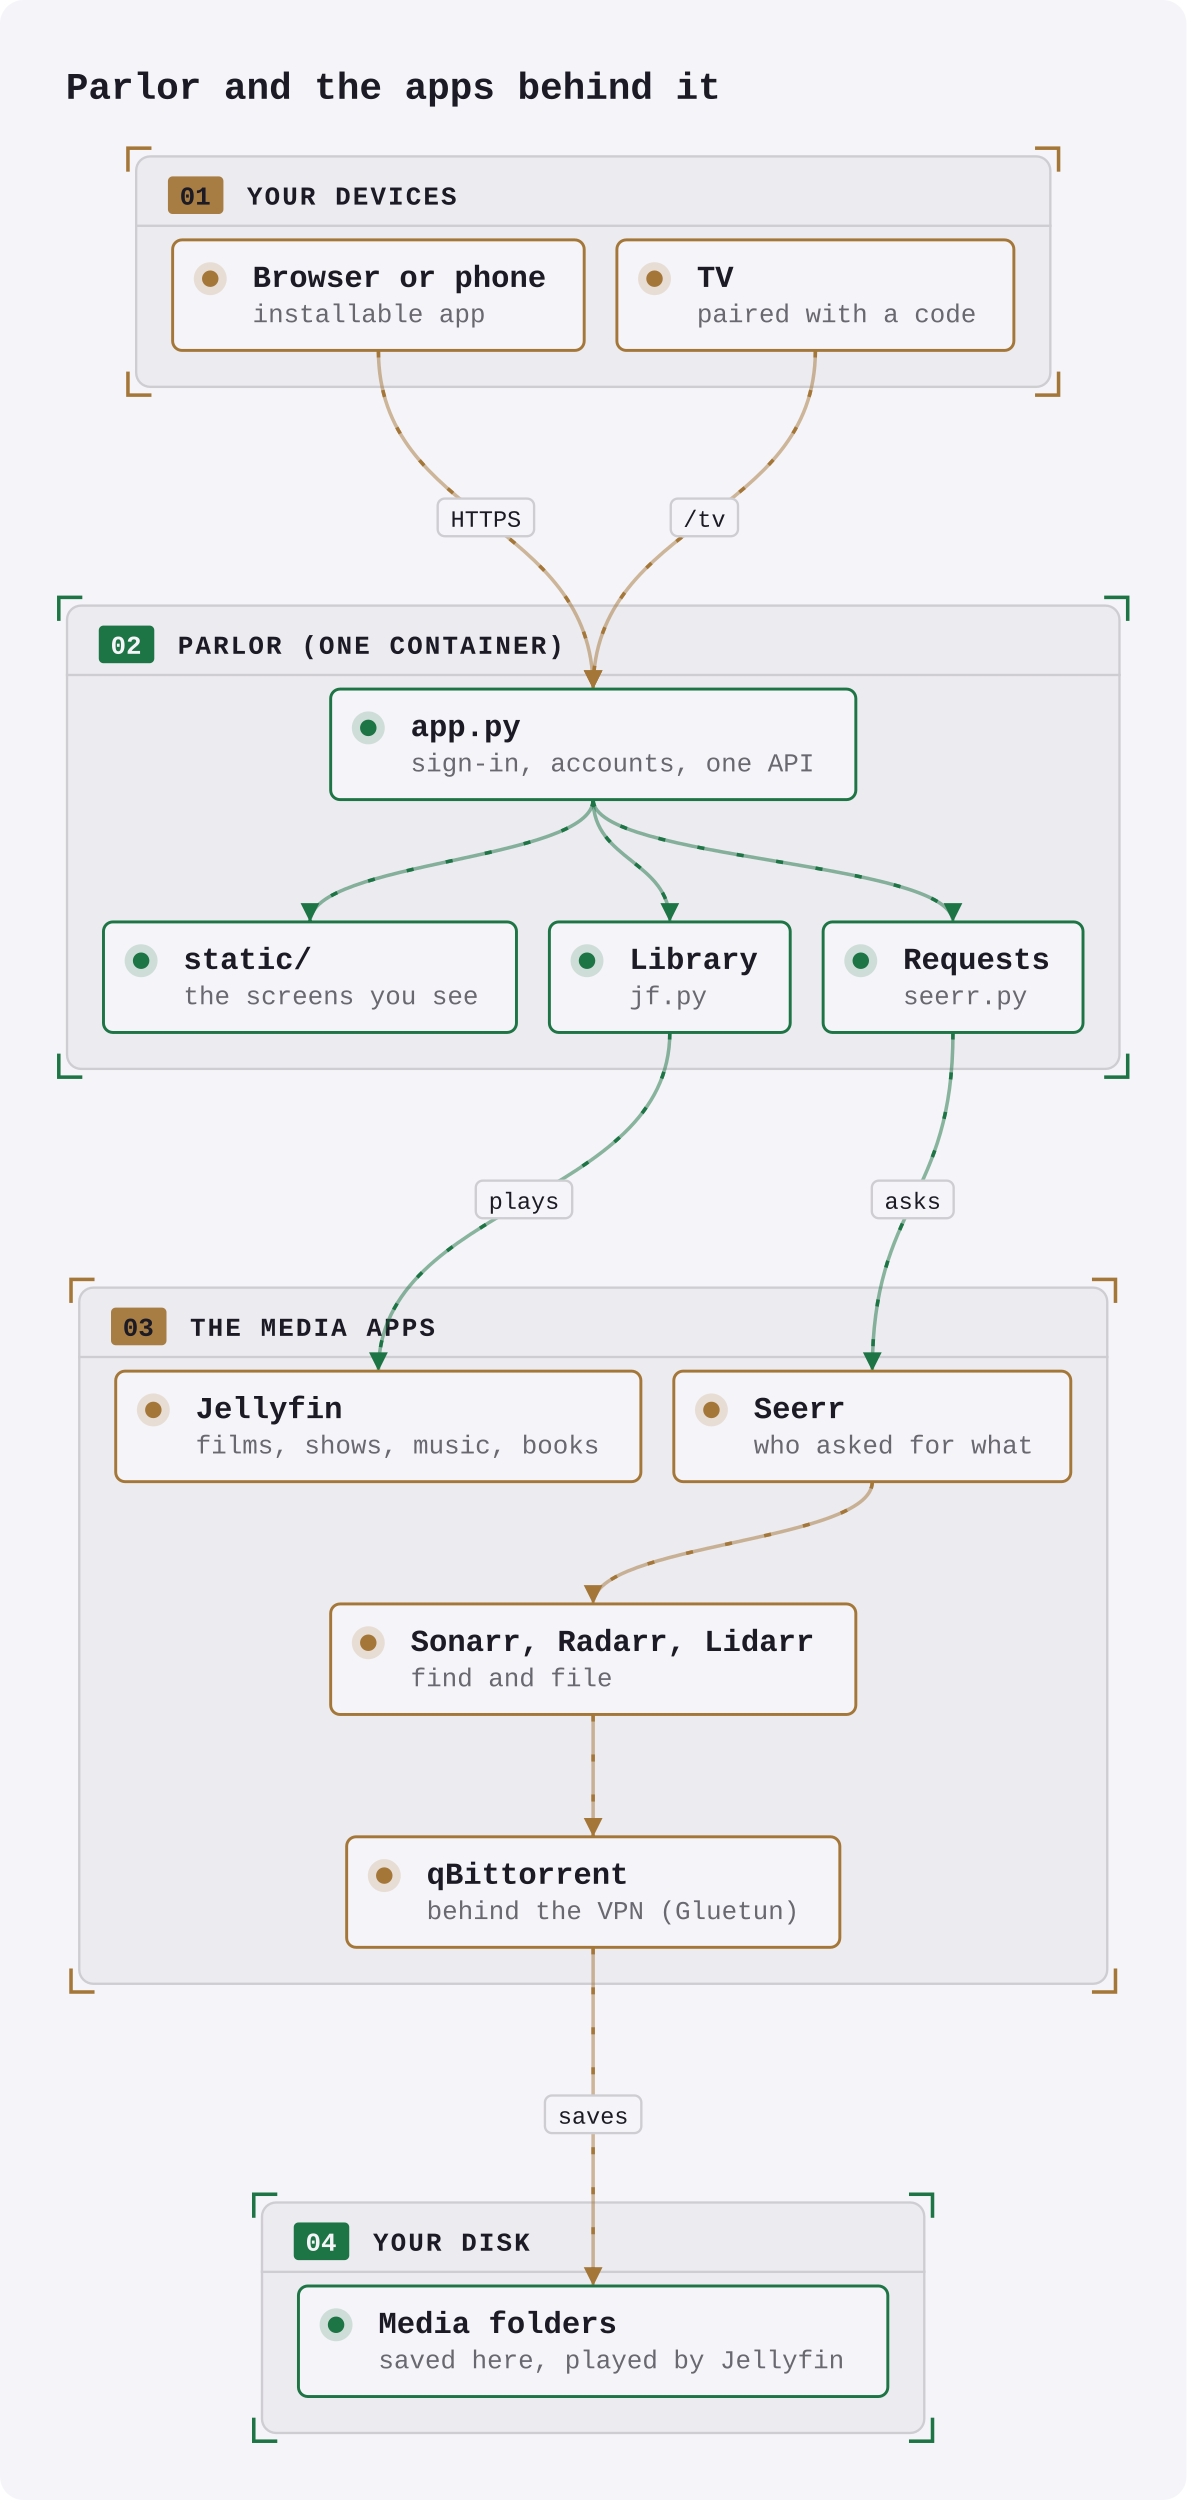
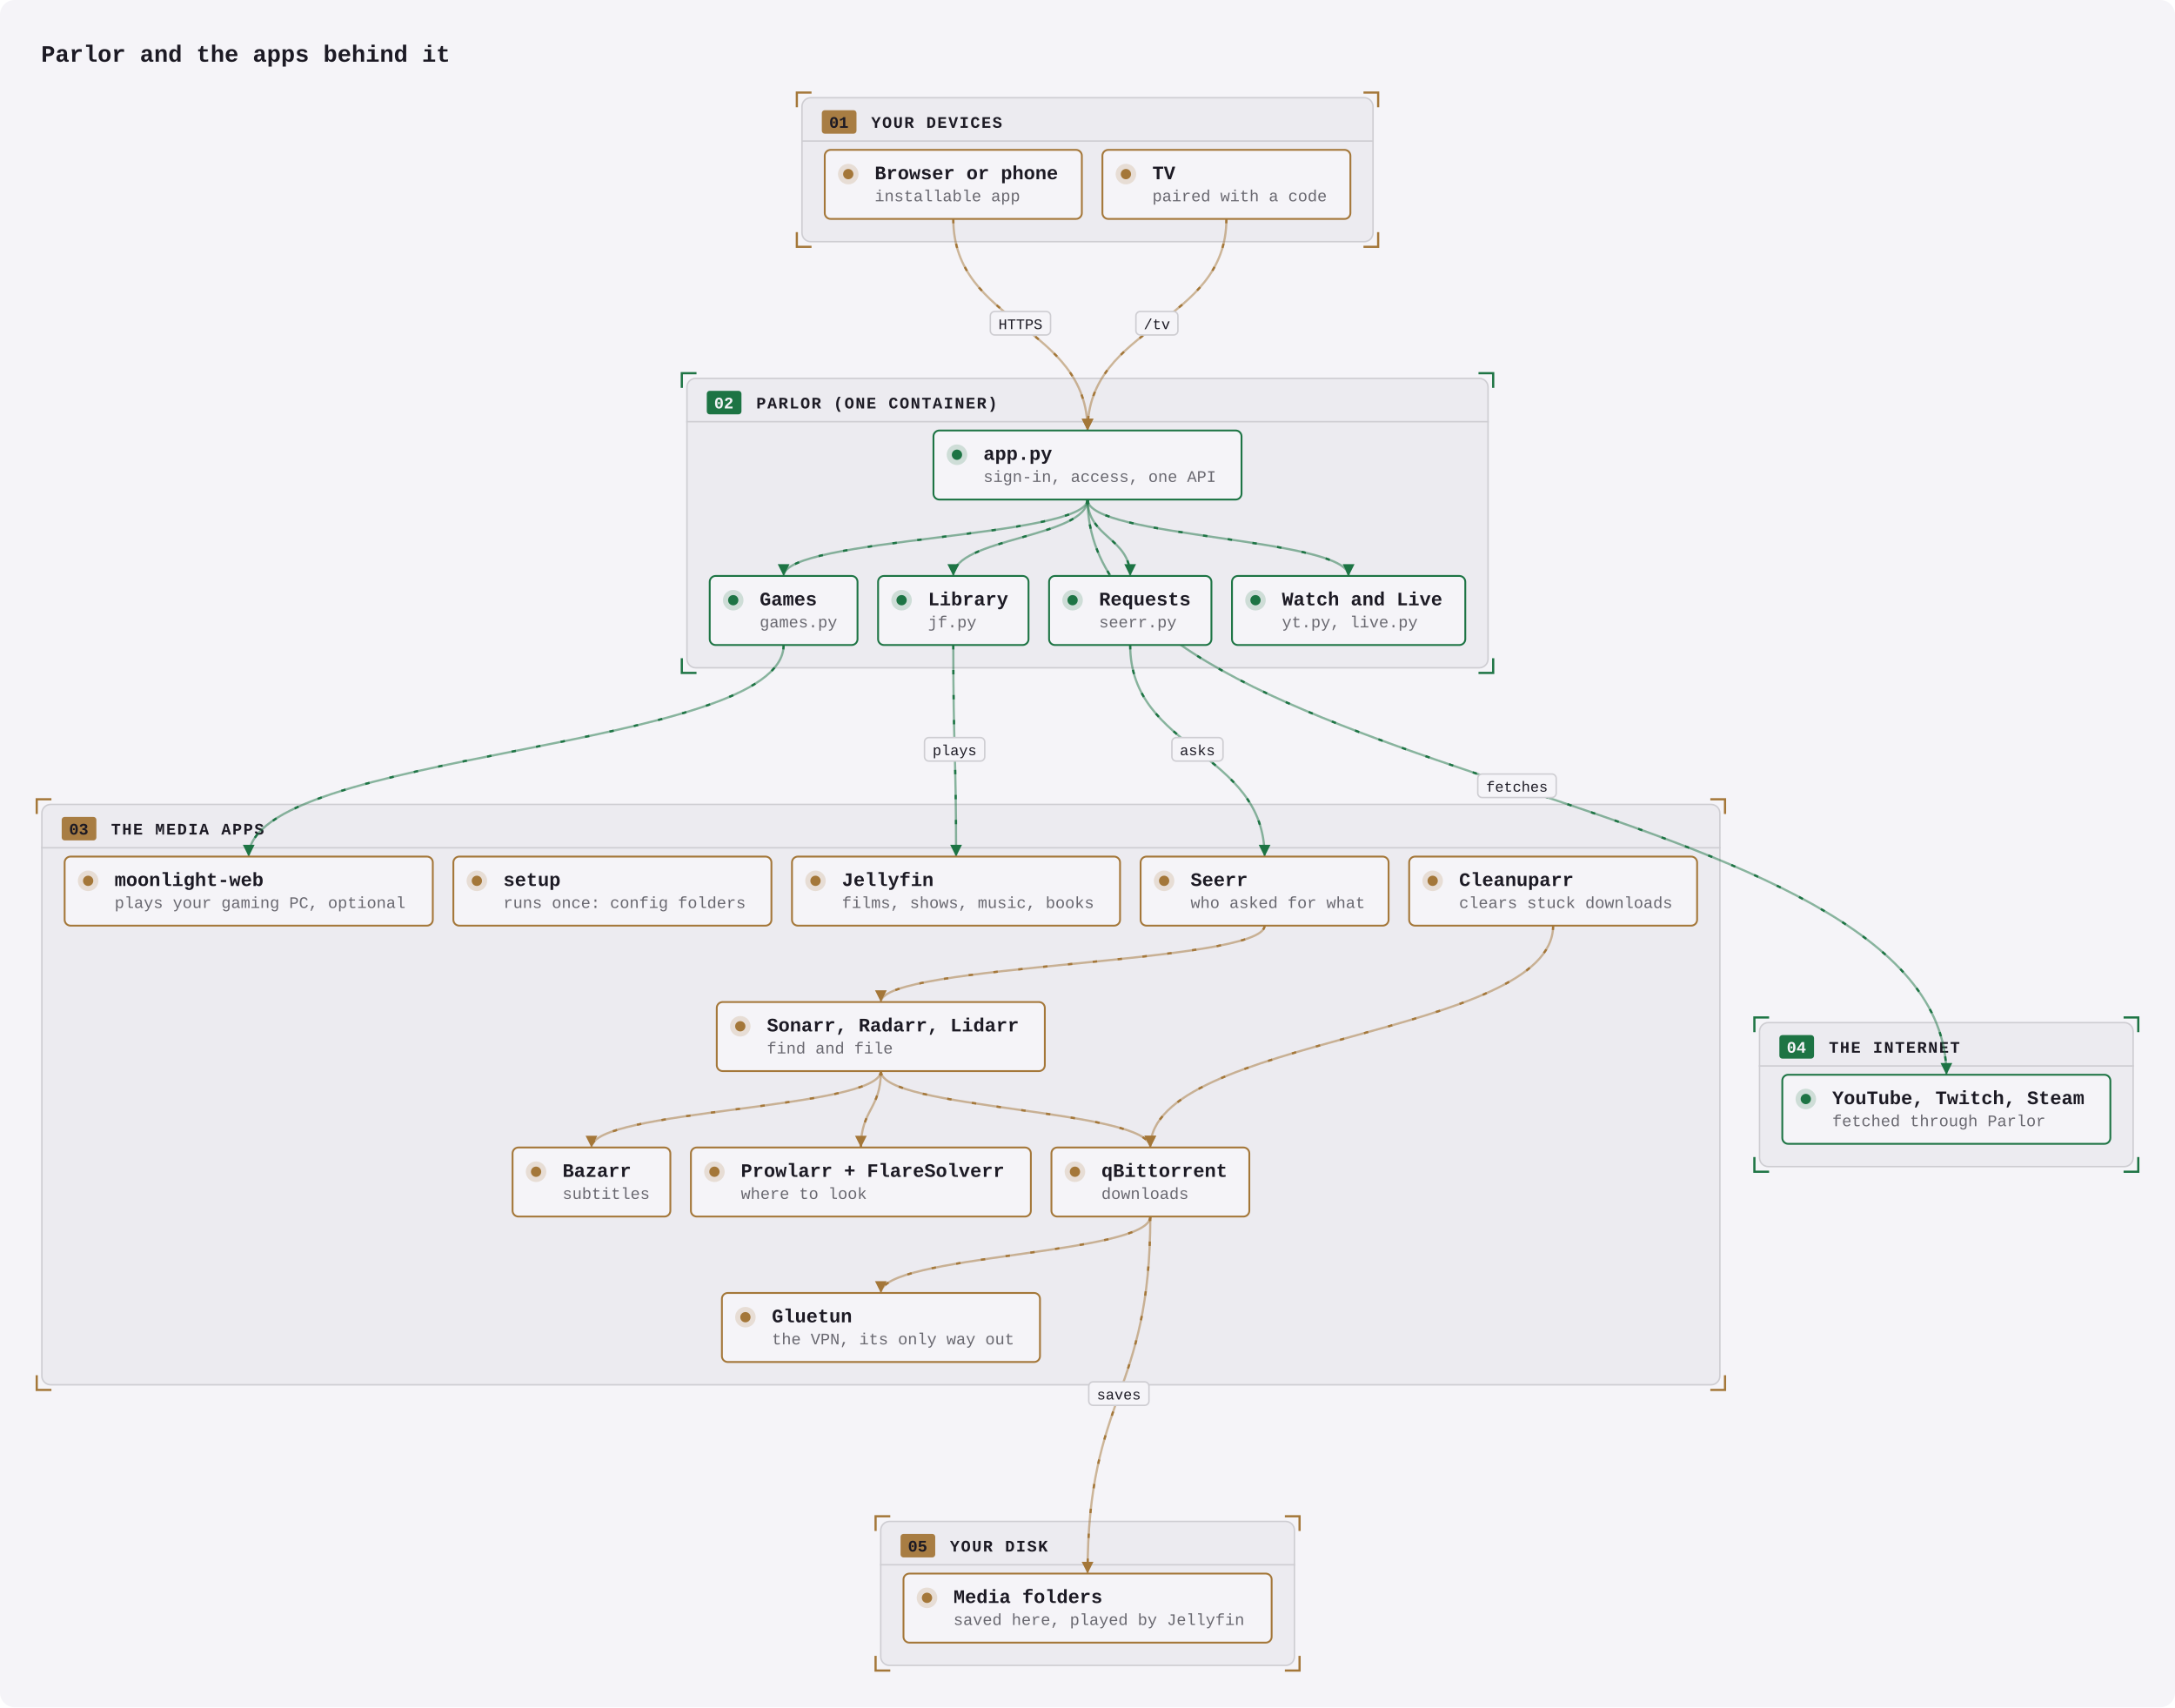
- <svg xmlns="http://www.w3.org/2000/svg" viewBox="0 0 504.5 1063" width="504.5" height="1063" role="img" aria-labelledby="t d" font-family="ui-monospace,SFMono-Regular,Menlo,Consolas,'Liberation Mono',monospace">
+ <svg xmlns="http://www.w3.org/2000/svg" viewBox="0 0 1480.5 1162" width="1480.5" height="1162" role="img" aria-labelledby="t d" font-family="ui-monospace,SFMono-Regular,Menlo,Consolas,'Liberation Mono',monospace">
  <style>.f{animation:f 1.7s linear infinite}@keyframes f{to{stroke-dashoffset:-17}}@media (prefers-reduced-motion:reduce){.f{animation:none}}</style>
-   <rect width="504.5" height="1063" rx="10" fill="#F5F4F8" />
+   <rect width="1480.5" height="1162" rx="10" fill="#F5F4F8" />
  <text x="28" y="42" font-size="16" font-weight="700" fill="#1C1A24">Parlor and the apps behind it</text>
-   <rect x="57.9" y="66.5" width="388.7" height="98" rx="6" fill="#ECEBF0" stroke="#CECDD2" />
-   <rect x="71.4" y="75" width="23.6" height="16" rx="2" fill="#A87D43" />
-   <text x="76.4" y="87" font-size="11" font-weight="700" fill="#1C1A24">01</text>
-   <text x="105" y="87" font-size="11" font-weight="700" letter-spacing=".9" fill="#1C1A24">YOUR DEVICES</text>
-   <path d="M57.4 96L447.1 96" fill="none" stroke="#CECDD2" stroke-width="1" />
-   <path d="M54.4 73V63H64.4M440.1 63H450.1V73M450.1 158V168H440.1M64.4 168H54.4V158" fill="none" stroke="#A47739" stroke-width="1.5" />
-   <rect x="28.5" y="257.5" width="447.5" height="197" rx="6" fill="#ECEBF0" stroke="#CECDD2" />
-   <rect x="42" y="266" width="23.6" height="16" rx="2" fill="#1D7444" />
-   <text x="47" y="278" font-size="11" font-weight="700" fill="#F5F4F8">02</text>
-   <text x="75.6" y="278" font-size="11" font-weight="700" letter-spacing=".9" fill="#1C1A24">PARLOR (ONE CONTAINER)</text>
-   <path d="M28 287L476.5 287" fill="none" stroke="#CECDD2" stroke-width="1" />
-   <path d="M25 264V254H35M469.5 254H479.5V264M479.5 448V458H469.5M35 458H25V448" fill="none" stroke="#1D7444" stroke-width="1.5" />
-   <rect x="33.7" y="547.5" width="437.1" height="296" rx="6" fill="#ECEBF0" stroke="#CECDD2" />
-   <rect x="47.2" y="556" width="23.6" height="16" rx="2" fill="#A87D43" />
-   <text x="52.2" y="568" font-size="11" font-weight="700" fill="#1C1A24">03</text>
-   <text x="80.8" y="568" font-size="11" font-weight="700" letter-spacing=".9" fill="#1C1A24">THE MEDIA APPS</text>
-   <path d="M33.2 577L471.3 577" fill="none" stroke="#CECDD2" stroke-width="1" />
-   <path d="M30.2 554V544H40.2M464.3 544H474.3V554M474.3 837V847H464.3M40.2 847H30.2V837" fill="none" stroke="#A47739" stroke-width="1.5" />
-   <rect x="111.4" y="936.5" width="281.6" height="98" rx="6" fill="#ECEBF0" stroke="#CECDD2" />
-   <rect x="124.9" y="945" width="23.6" height="16" rx="2" fill="#1D7444" />
-   <text x="129.9" y="957" font-size="11" font-weight="700" fill="#F5F4F8">04</text>
-   <text x="158.6" y="957" font-size="11" font-weight="700" letter-spacing=".9" fill="#1C1A24">YOUR DISK</text>
-   <path d="M110.9 966L393.5 966" fill="none" stroke="#CECDD2" stroke-width="1" />
-   <path d="M107.9 943V933H117.9M386.5 933H396.5V943M396.5 1028V1038H386.5M117.9 1038H107.9V1028" fill="none" stroke="#1D7444" stroke-width="1.5" />
-   <path d="M160.9 149C160.9 221 252.2 221 252.2 293" fill="none" stroke="#A47739" stroke-opacity=".5" stroke-width="1.5" />
-   <path class="f" d="M160.9 149C160.9 221 252.2 221 252.2 293" fill="none" stroke="#A47739" stroke-width="1.5" stroke-dasharray="3 14" />
-   <path d="M252.2 293 L248.2 285 L256.2 285Z" fill="#A47739" />
-   <rect x="186.1" y="212" width="41" height="16" rx="3" fill="#F5F4F8" stroke="#CECDD2" />
-   <text x="206.6" y="224" font-size="10" text-anchor="middle" fill="#1C1A24">HTTPS</text>
-   <path d="M346.7 149C346.7 221 252.2 221 252.2 293" fill="none" stroke="#A47739" stroke-opacity=".5" stroke-width="1.5" />
-   <path class="f" d="M346.7 149C346.7 221 252.2 221 252.2 293" fill="none" stroke="#A47739" stroke-width="1.5" stroke-dasharray="3 14" />
-   <path d="M252.2 293 L248.2 285 L256.2 285Z" fill="#A47739" />
-   <rect x="285.2" y="212" width="28.6" height="16" rx="3" fill="#F5F4F8" stroke="#CECDD2" />
-   <text x="299.5" y="224" font-size="10" text-anchor="middle" fill="#1C1A24">/tv</text>
-   <path d="M252.2 340C252.2 366 131.8 366 131.8 392" fill="none" stroke="#1D7444" stroke-opacity=".5" stroke-width="1.5" />
-   <path class="f" d="M252.2 340C252.2 366 131.8 366 131.8 392" fill="none" stroke="#1D7444" stroke-width="1.5" stroke-dasharray="3 14" />
-   <path d="M131.8 392 L127.8 384 L135.8 384Z" fill="#1D7444" />
-   <path d="M252.2 340C252.2 366 284.8 366 284.8 392" fill="none" stroke="#1D7444" stroke-opacity=".5" stroke-width="1.5" />
-   <path class="f" d="M252.2 340C252.2 366 284.8 366 284.8 392" fill="none" stroke="#1D7444" stroke-width="1.5" stroke-dasharray="3 14" />
-   <path d="M284.8 392 L280.8 384 L288.8 384Z" fill="#1D7444" />
-   <path d="M252.2 340C252.2 366 405.2 366 405.2 392" fill="none" stroke="#1D7444" stroke-opacity=".5" stroke-width="1.5" />
-   <path class="f" d="M252.2 340C252.2 366 405.2 366 405.2 392" fill="none" stroke="#1D7444" stroke-width="1.5" stroke-dasharray="3 14" />
-   <path d="M405.2 392 L401.2 384 L409.2 384Z" fill="#1D7444" />
-   <path d="M284.8 439C284.8 511 160.9 511 160.9 583" fill="none" stroke="#1D7444" stroke-opacity=".5" stroke-width="1.5" />
-   <path class="f" d="M284.8 439C284.8 511 160.9 511 160.9 583" fill="none" stroke="#1D7444" stroke-width="1.5" stroke-dasharray="3 14" />
-   <path d="M160.9 583 L156.9 575 L164.9 575Z" fill="#1D7444" />
-   <rect x="202.3" y="502" width="41" height="16" rx="3" fill="#F5F4F8" stroke="#CECDD2" />
-   <text x="222.8" y="514" font-size="10" text-anchor="middle" fill="#1C1A24">plays</text>
-   <path d="M405.2 439C405.2 511 370.9 511 370.9 583" fill="none" stroke="#1D7444" stroke-opacity=".5" stroke-width="1.5" />
-   <path class="f" d="M405.2 439C405.2 511 370.9 511 370.9 583" fill="none" stroke="#1D7444" stroke-width="1.5" stroke-dasharray="3 14" />
-   <path d="M370.9 583 L366.9 575 L374.9 575Z" fill="#1D7444" />
-   <rect x="370.7" y="502" width="34.8" height="16" rx="3" fill="#F5F4F8" stroke="#CECDD2" />
-   <text x="388.1" y="514" font-size="10" text-anchor="middle" fill="#1C1A24">asks</text>
-   <path d="M370.9 630C370.9 656 252.2 656 252.2 682" fill="none" stroke="#A47739" stroke-opacity=".5" stroke-width="1.5" />
-   <path class="f" d="M370.9 630C370.9 656 252.2 656 252.2 682" fill="none" stroke="#A47739" stroke-width="1.5" stroke-dasharray="3 14" />
-   <path d="M252.2 682 L248.2 674 L256.2 674Z" fill="#A47739" />
-   <path d="M252.2 729C252.2 755 252.2 755 252.2 781" fill="none" stroke="#A47739" stroke-opacity=".5" stroke-width="1.5" />
-   <path class="f" d="M252.2 729C252.2 755 252.2 755 252.2 781" fill="none" stroke="#A47739" stroke-width="1.5" stroke-dasharray="3 14" />
-   <path d="M252.2 781 L248.2 773 L256.2 773Z" fill="#A47739" />
-   <path d="M252.2 828C252.2 900 252.2 900 252.2 972" fill="none" stroke="#A47739" stroke-opacity=".5" stroke-width="1.5" />
-   <path class="f" d="M252.2 828C252.2 900 252.2 900 252.2 972" fill="none" stroke="#A47739" stroke-width="1.5" stroke-dasharray="3 14" />
-   <path d="M252.2 972 L248.2 964 L256.2 964Z" fill="#A47739" />
-   <rect x="231.7" y="891" width="41" height="16" rx="3" fill="#F5F4F8" stroke="#CECDD2" />
-   <text x="252.2" y="903" font-size="10" text-anchor="middle" fill="#1C1A24">saves</text>
-   <rect x="73.4" y="102" width="175" height="47" rx="4" fill="#F5F4F8" stroke="#A47739" stroke-width="1.25" />
-   <circle cx="89.4" cy="118.5" r="7" fill="#A47739" opacity=".18" />
-   <circle cx="89.4" cy="118.5" r="3.5" fill="#A47739" />
-   <text x="107.4" y="122" font-size="13" font-weight="600" fill="#1C1A24">Browser or phone</text>
-   <text x="107.4" y="137" font-size="11" fill="#696870">installable app</text>
-   <rect x="262.3" y="102" width="168.8" height="47" rx="4" fill="#F5F4F8" stroke="#A47739" stroke-width="1.25" />
-   <circle cx="278.3" cy="118.5" r="7" fill="#A47739" opacity=".18" />
-   <circle cx="278.3" cy="118.5" r="3.5" fill="#A47739" />
-   <text x="296.3" y="122" font-size="13" font-weight="600" fill="#1C1A24">TV</text>
-   <text x="296.3" y="137" font-size="11" fill="#696870">paired with a code</text>
-   <rect x="140.6" y="293" width="223.3" height="47" rx="4" fill="#F5F4F8" stroke="#1D7444" stroke-width="1.25" />
-   <circle cx="156.6" cy="309.5" r="7" fill="#1D7444" opacity=".18" />
-   <circle cx="156.6" cy="309.5" r="3.5" fill="#1D7444" />
-   <text x="174.6" y="313" font-size="13" font-weight="600" fill="#1C1A24">app.py</text>
-   <text x="174.6" y="328" font-size="11" fill="#696870">sign-in, accounts, one API</text>
-   <rect x="44" y="392" width="175.6" height="47" rx="4" fill="#F5F4F8" stroke="#1D7444" stroke-width="1.25" />
-   <circle cx="60" cy="408.5" r="7" fill="#1D7444" opacity=".18" />
-   <circle cx="60" cy="408.5" r="3.5" fill="#1D7444" />
-   <text x="78" y="412" font-size="13" font-weight="600" fill="#1C1A24">static/</text>
-   <text x="78" y="427" font-size="11" fill="#696870">the screens you see</text>
-   <rect x="233.6" y="392" width="102.4" height="47" rx="4" fill="#F5F4F8" stroke="#1D7444" stroke-width="1.25" />
-   <circle cx="249.6" cy="408.5" r="7" fill="#1D7444" opacity=".18" />
-   <circle cx="249.6" cy="408.5" r="3.5" fill="#1D7444" />
-   <text x="267.6" y="412" font-size="13" font-weight="600" fill="#1C1A24">Library</text>
-   <text x="267.6" y="427" font-size="11" fill="#696870">jf.py</text>
-   <rect x="350" y="392" width="110.5" height="47" rx="4" fill="#F5F4F8" stroke="#1D7444" stroke-width="1.25" />
-   <circle cx="366" cy="408.5" r="7" fill="#1D7444" opacity=".18" />
-   <circle cx="366" cy="408.5" r="3.5" fill="#1D7444" />
-   <text x="384" y="412" font-size="13" font-weight="600" fill="#1C1A24">Requests</text>
-   <text x="384" y="427" font-size="11" fill="#696870">seerr.py</text>
-   <rect x="49.2" y="583" width="223.3" height="47" rx="4" fill="#F5F4F8" stroke="#A47739" stroke-width="1.25" />
-   <circle cx="65.2" cy="599.5" r="7" fill="#A47739" opacity=".18" />
-   <circle cx="65.2" cy="599.5" r="3.5" fill="#A47739" />
-   <text x="83.2" y="603" font-size="13" font-weight="600" fill="#1C1A24">Jellyfin</text>
-   <text x="83.2" y="618" font-size="11" fill="#696870">films, shows, music, books</text>
-   <rect x="286.5" y="583" width="168.8" height="47" rx="4" fill="#F5F4F8" stroke="#A47739" stroke-width="1.25" />
-   <circle cx="302.5" cy="599.5" r="7" fill="#A47739" opacity=".18" />
-   <circle cx="302.5" cy="599.5" r="3.5" fill="#A47739" />
-   <text x="320.5" y="603" font-size="13" font-weight="600" fill="#1C1A24">Seerr</text>
-   <text x="320.5" y="618" font-size="11" fill="#696870">who asked for what</text>
-   <rect x="140.6" y="682" width="223.3" height="47" rx="4" fill="#F5F4F8" stroke="#A47739" stroke-width="1.25" />
-   <circle cx="156.6" cy="698.5" r="7" fill="#A47739" opacity=".18" />
-   <circle cx="156.6" cy="698.5" r="3.5" fill="#A47739" />
-   <text x="174.6" y="702" font-size="13" font-weight="600" fill="#1C1A24">Sonarr, Radarr, Lidarr</text>
-   <text x="174.6" y="717" font-size="11" fill="#696870">find and file</text>
-   <rect x="147.4" y="781" width="209.7" height="47" rx="4" fill="#F5F4F8" stroke="#A47739" stroke-width="1.25" />
-   <circle cx="163.4" cy="797.5" r="7" fill="#A47739" opacity=".18" />
-   <circle cx="163.4" cy="797.5" r="3.5" fill="#A47739" />
-   <text x="181.4" y="801" font-size="13" font-weight="600" fill="#1C1A24">qBittorrent</text>
-   <text x="181.4" y="816" font-size="11" fill="#696870">behind the VPN (Gluetun)</text>
-   <rect x="126.9" y="972" width="250.6" height="47" rx="4" fill="#F5F4F8" stroke="#1D7444" stroke-width="1.25" />
-   <circle cx="142.9" cy="988.5" r="7" fill="#1D7444" opacity=".18" />
-   <circle cx="142.9" cy="988.5" r="3.5" fill="#1D7444" />
-   <text x="160.9" y="992" font-size="13" font-weight="600" fill="#1C1A24">Media folders</text>
-   <text x="160.9" y="1007" font-size="11" fill="#696870">saved here, played by Jellyfin</text>
+   <rect x="545.9" y="66.5" width="388.7" height="98" rx="6" fill="#ECEBF0" stroke="#CECDD2" />
+   <rect x="559.4" y="75" width="23.6" height="16" rx="2" fill="#A87D43" />
+   <text x="564.4" y="87" font-size="11" font-weight="700" fill="#1C1A24">01</text>
+   <text x="593" y="87" font-size="11" font-weight="700" letter-spacing=".9" fill="#1C1A24">YOUR DEVICES</text>
+   <path d="M545.4 96L935.1 96" fill="none" stroke="#CECDD2" stroke-width="1" />
+   <path d="M542.4 73V63H552.4M928.1 63H938.1V73M938.1 158V168H928.1M552.4 168H542.4V158" fill="none" stroke="#A47739" stroke-width="1.5" />
+   <rect x="467.6" y="257.5" width="545.3" height="197" rx="6" fill="#ECEBF0" stroke="#CECDD2" />
+   <rect x="481.1" y="266" width="23.6" height="16" rx="2" fill="#1D7444" />
+   <text x="486.1" y="278" font-size="11" font-weight="700" fill="#F5F4F8">02</text>
+   <text x="514.8" y="278" font-size="11" font-weight="700" letter-spacing=".9" fill="#1C1A24">PARLOR (ONE CONTAINER)</text>
+   <path d="M467.1 287L1013.4 287" fill="none" stroke="#CECDD2" stroke-width="1" />
+   <path d="M464.1 264V254H474.1M1006.4 254H1016.4V264M1016.4 448V458H1006.4M474.1 458H464.1V448" fill="none" stroke="#1D7444" stroke-width="1.5" />
+   <rect x="28.5" y="547.5" width="1142.2" height="395" rx="6" fill="#ECEBF0" stroke="#CECDD2" />
+   <rect x="42" y="556" width="23.6" height="16" rx="2" fill="#A87D43" />
+   <text x="47" y="568" font-size="11" font-weight="700" fill="#1C1A24">03</text>
+   <text x="75.6" y="568" font-size="11" font-weight="700" letter-spacing=".9" fill="#1C1A24">THE MEDIA APPS</text>
+   <path d="M28 577L1171.2 577" fill="none" stroke="#CECDD2" stroke-width="1" />
+   <path d="M25 554V544H35M1164.2 544H1174.2V554M1174.2 936V946H1164.2M35 946H25V936" fill="none" stroke="#A47739" stroke-width="1.5" />
+   <rect x="1197.7" y="696" width="254.3" height="98" rx="6" fill="#ECEBF0" stroke="#CECDD2" />
+   <rect x="1211.2" y="704.5" width="23.6" height="16" rx="2" fill="#1D7444" />
+   <text x="1216.2" y="716.5" font-size="11" font-weight="700" fill="#F5F4F8">04</text>
+   <text x="1244.9" y="716.5" font-size="11" font-weight="700" letter-spacing=".9" fill="#1C1A24">THE INTERNET</text>
+   <path d="M1197.2 725.5L1452.5 725.5" fill="none" stroke="#CECDD2" stroke-width="1" />
+   <path d="M1194.2 702.5V692.5H1204.2M1445.5 692.5H1455.5V702.5M1455.5 787.5V797.5H1445.5M1204.2 797.5H1194.2V787.5" fill="none" stroke="#1D7444" stroke-width="1.5" />
+   <rect x="599.5" y="1035.5" width="281.6" height="98" rx="6" fill="#ECEBF0" stroke="#CECDD2" />
+   <rect x="613" y="1044" width="23.6" height="16" rx="2" fill="#A87D43" />
+   <text x="618" y="1056" font-size="11" font-weight="700" fill="#1C1A24">05</text>
+   <text x="646.6" y="1056" font-size="11" font-weight="700" letter-spacing=".9" fill="#1C1A24">YOUR DISK</text>
+   <path d="M599 1065L881.6 1065" fill="none" stroke="#CECDD2" stroke-width="1" />
+   <path d="M596 1042V1032H606M874.6 1032H884.6V1042M884.6 1127V1137H874.6M606 1137H596V1127" fill="none" stroke="#A47739" stroke-width="1.5" />
+   <path d="M648.9 149C648.9 221 740.3 221 740.3 293" fill="none" stroke="#A47739" stroke-opacity=".5" stroke-width="1.5" />
+   <path class="f" d="M648.9 149C648.9 221 740.3 221 740.3 293" fill="none" stroke="#A47739" stroke-width="1.5" stroke-dasharray="3 14" />
+   <path d="M740.3 293 L736.3 285 L744.3 285Z" fill="#A47739" />
+   <rect x="674.1" y="212" width="41" height="16" rx="3" fill="#F5F4F8" stroke="#CECDD2" />
+   <text x="694.6" y="224" font-size="10" text-anchor="middle" fill="#1C1A24">HTTPS</text>
+   <path d="M834.8 149C834.8 221 740.3 221 740.3 293" fill="none" stroke="#A47739" stroke-opacity=".5" stroke-width="1.5" />
+   <path class="f" d="M834.8 149C834.8 221 740.3 221 740.3 293" fill="none" stroke="#A47739" stroke-width="1.5" stroke-dasharray="3 14" />
+   <path d="M740.3 293 L736.3 285 L744.3 285Z" fill="#A47739" />
+   <rect x="773.2" y="212" width="28.6" height="16" rx="3" fill="#F5F4F8" stroke="#CECDD2" />
+   <text x="787.5" y="224" font-size="10" text-anchor="middle" fill="#1C1A24">/tv</text>
+   <path d="M740.3 340C740.3 366 648.9 366 648.9 392" fill="none" stroke="#1D7444" stroke-opacity=".5" stroke-width="1.5" />
+   <path class="f" d="M740.3 340C740.3 366 648.9 366 648.9 392" fill="none" stroke="#1D7444" stroke-width="1.5" stroke-dasharray="3 14" />
+   <path d="M648.9 392 L644.9 384 L652.9 384Z" fill="#1D7444" />
+   <path d="M740.3 340C740.3 366 769.3 366 769.3 392" fill="none" stroke="#1D7444" stroke-opacity=".5" stroke-width="1.5" />
+   <path class="f" d="M740.3 340C740.3 366 769.3 366 769.3 392" fill="none" stroke="#1D7444" stroke-width="1.5" stroke-dasharray="3 14" />
+   <path d="M769.3 392 L765.3 384 L773.3 384Z" fill="#1D7444" />
+   <path d="M740.3 340C740.3 366 918 366 918 392" fill="none" stroke="#1D7444" stroke-opacity=".5" stroke-width="1.5" />
+   <path class="f" d="M740.3 340C740.3 366 918 366 918 392" fill="none" stroke="#1D7444" stroke-width="1.5" stroke-dasharray="3 14" />
+   <path d="M918 392 L914 384 L922 384Z" fill="#1D7444" />
+   <path d="M740.3 340C740.3 366 533.4 366 533.4 392" fill="none" stroke="#1D7444" stroke-opacity=".5" stroke-width="1.5" />
+   <path class="f" d="M740.3 340C740.3 366 533.4 366 533.4 392" fill="none" stroke="#1D7444" stroke-width="1.5" stroke-dasharray="3 14" />
+   <path d="M533.4 392 L529.4 384 L537.4 384Z" fill="#1D7444" />
+   <path d="M648.9 439C648.9 511 650.8 511 650.8 583" fill="none" stroke="#1D7444" stroke-opacity=".5" stroke-width="1.5" />
+   <path class="f" d="M648.9 439C648.9 511 650.8 511 650.8 583" fill="none" stroke="#1D7444" stroke-width="1.5" stroke-dasharray="3 14" />
+   <path d="M650.8 583 L646.8 575 L654.8 575Z" fill="#1D7444" />
+   <rect x="629.3" y="502" width="41" height="16" rx="3" fill="#F5F4F8" stroke="#CECDD2" />
+   <text x="649.8" y="514" font-size="10" text-anchor="middle" fill="#1C1A24">plays</text>
+   <path d="M769.3 439C769.3 511 860.8 511 860.8 583" fill="none" stroke="#1D7444" stroke-opacity=".5" stroke-width="1.5" />
+   <path class="f" d="M769.3 439C769.3 511 860.8 511 860.8 583" fill="none" stroke="#1D7444" stroke-width="1.5" stroke-dasharray="3 14" />
+   <path d="M860.8 583 L856.8 575 L864.8 575Z" fill="#1D7444" />
+   <rect x="797.7" y="502" width="34.8" height="16" rx="3" fill="#F5F4F8" stroke="#CECDD2" />
+   <text x="815.1" y="514" font-size="10" text-anchor="middle" fill="#1C1A24">asks</text>
+   <path d="M860.8 630C860.8 656 599.6 656 599.6 682" fill="none" stroke="#A47739" stroke-opacity=".5" stroke-width="1.5" />
+   <path class="f" d="M860.8 630C860.8 656 599.6 656 599.6 682" fill="none" stroke="#A47739" stroke-width="1.5" stroke-dasharray="3 14" />
+   <path d="M599.6 682 L595.6 674 L603.6 674Z" fill="#A47739" />
+   <path d="M599.6 729C599.6 755 586 755 586 781" fill="none" stroke="#A47739" stroke-opacity=".5" stroke-width="1.5" />
+   <path class="f" d="M599.6 729C599.6 755 586 755 586 781" fill="none" stroke="#A47739" stroke-width="1.5" stroke-dasharray="3 14" />
+   <path d="M586 781 L582 773 L590 773Z" fill="#A47739" />
+   <path d="M599.6 729C599.6 755 783 755 783 781" fill="none" stroke="#A47739" stroke-opacity=".5" stroke-width="1.5" />
+   <path class="f" d="M599.6 729C599.6 755 783 755 783 781" fill="none" stroke="#A47739" stroke-width="1.5" stroke-dasharray="3 14" />
+   <path d="M783 781 L779 773 L787 773Z" fill="#A47739" />
+   <path d="M599.6 729C599.6 755 402.6 755 402.6 781" fill="none" stroke="#A47739" stroke-opacity=".5" stroke-width="1.5" />
+   <path class="f" d="M599.6 729C599.6 755 402.6 755 402.6 781" fill="none" stroke="#A47739" stroke-width="1.5" stroke-dasharray="3 14" />
+   <path d="M402.6 781 L398.6 773 L406.6 773Z" fill="#A47739" />
+   <path d="M1057.2 630C1057.2 705.5 783 705.5 783 781" fill="none" stroke="#A47739" stroke-opacity=".5" stroke-width="1.5" />
+   <path class="f" d="M1057.2 630C1057.2 705.5 783 705.5 783 781" fill="none" stroke="#A47739" stroke-width="1.5" stroke-dasharray="3 14" />
+   <path d="M783 781 L779 773 L787 773Z" fill="#A47739" />
+   <path d="M783 828C783 854 599.6 854 599.6 880" fill="none" stroke="#A47739" stroke-opacity=".5" stroke-width="1.5" />
+   <path class="f" d="M783 828C783 854 599.6 854 599.6 880" fill="none" stroke="#A47739" stroke-width="1.5" stroke-dasharray="3 14" />
+   <path d="M599.6 880 L595.6 872 L603.6 872Z" fill="#A47739" />
+   <path d="M783 828C783 949.5 740.3 949.5 740.3 1071" fill="none" stroke="#A47739" stroke-opacity=".5" stroke-width="1.5" />
+   <path class="f" d="M783 828C783 949.5 740.3 949.5 740.3 1071" fill="none" stroke="#A47739" stroke-width="1.5" stroke-dasharray="3 14" />
+   <path d="M740.3 1071 L736.3 1063 L744.3 1063Z" fill="#A47739" />
+   <rect x="741.1" y="940.5" width="41" height="16" rx="3" fill="#F5F4F8" stroke="#CECDD2" />
+   <text x="761.6" y="952.5" font-size="10" text-anchor="middle" fill="#1C1A24">saves</text>
+   <path d="M533.4 439C533.4 511 169.3 511 169.3 583" fill="none" stroke="#1D7444" stroke-opacity=".5" stroke-width="1.5" />
+   <path class="f" d="M533.4 439C533.4 511 169.3 511 169.3 583" fill="none" stroke="#1D7444" stroke-width="1.5" stroke-dasharray="3 14" />
+   <path d="M169.3 583 L165.3 575 L173.3 575Z" fill="#1D7444" />
+   <path d="M740.3 340C740.3 535.8 1324.9 535.8 1324.9 731.5" fill="none" stroke="#1D7444" stroke-opacity=".5" stroke-width="1.5" />
+   <path class="f" d="M740.3 340C740.3 535.8 1324.9 535.8 1324.9 731.5" fill="none" stroke="#1D7444" stroke-width="1.5" stroke-dasharray="3 14" />
+   <path d="M1324.9 731.5 L1320.9 723.5 L1328.9 723.5Z" fill="#1D7444" />
+   <rect x="1005.9" y="526.8" width="53.4" height="16" rx="3" fill="#F5F4F8" stroke="#CECDD2" />
+   <text x="1032.6" y="538.8" font-size="10" text-anchor="middle" fill="#1C1A24">fetches</text>
+   <rect x="561.4" y="102" width="175" height="47" rx="4" fill="#F5F4F8" stroke="#A47739" stroke-width="1.25" />
+   <circle cx="577.4" cy="118.5" r="7" fill="#A47739" opacity=".18" />
+   <circle cx="577.4" cy="118.5" r="3.5" fill="#A47739" />
+   <text x="595.4" y="122" font-size="13" font-weight="600" fill="#1C1A24">Browser or phone</text>
+   <text x="595.4" y="137" font-size="11" fill="#696870">installable app</text>
+   <rect x="750.4" y="102" width="168.8" height="47" rx="4" fill="#F5F4F8" stroke="#A47739" stroke-width="1.25" />
+   <circle cx="766.4" cy="118.5" r="7" fill="#A47739" opacity=".18" />
+   <circle cx="766.4" cy="118.5" r="3.5" fill="#A47739" />
+   <text x="784.4" y="122" font-size="13" font-weight="600" fill="#1C1A24">TV</text>
+   <text x="784.4" y="137" font-size="11" fill="#696870">paired with a code</text>
+   <rect x="635.4" y="293" width="209.7" height="47" rx="4" fill="#F5F4F8" stroke="#1D7444" stroke-width="1.25" />
+   <circle cx="651.4" cy="309.5" r="7" fill="#1D7444" opacity=".18" />
+   <circle cx="651.4" cy="309.5" r="3.5" fill="#1D7444" />
+   <text x="669.4" y="313" font-size="13" font-weight="600" fill="#1C1A24">app.py</text>
+   <text x="669.4" y="328" font-size="11" fill="#696870">sign-in, access, one API</text>
+   <rect x="483.1" y="392" width="100.6" height="47" rx="4" fill="#F5F4F8" stroke="#1D7444" stroke-width="1.25" />
+   <circle cx="499.1" cy="408.5" r="7" fill="#1D7444" opacity=".18" />
+   <circle cx="499.1" cy="408.5" r="3.5" fill="#1D7444" />
+   <text x="517.1" y="412" font-size="13" font-weight="600" fill="#1C1A24">Games</text>
+   <text x="517.1" y="427" font-size="11" fill="#696870">games.py</text>
+   <rect x="597.7" y="392" width="102.4" height="47" rx="4" fill="#F5F4F8" stroke="#1D7444" stroke-width="1.25" />
+   <circle cx="613.7" cy="408.5" r="7" fill="#1D7444" opacity=".18" />
+   <circle cx="613.7" cy="408.5" r="3.5" fill="#1D7444" />
+   <text x="631.7" y="412" font-size="13" font-weight="600" fill="#1C1A24">Library</text>
+   <text x="631.7" y="427" font-size="11" fill="#696870">jf.py</text>
+   <rect x="714.1" y="392" width="110.5" height="47" rx="4" fill="#F5F4F8" stroke="#1D7444" stroke-width="1.25" />
+   <circle cx="730.1" cy="408.5" r="7" fill="#1D7444" opacity=".18" />
+   <circle cx="730.1" cy="408.5" r="3.5" fill="#1D7444" />
+   <text x="748.1" y="412" font-size="13" font-weight="600" fill="#1C1A24">Requests</text>
+   <text x="748.1" y="427" font-size="11" fill="#696870">seerr.py</text>
+   <rect x="838.6" y="392" width="158.8" height="47" rx="4" fill="#F5F4F8" stroke="#1D7444" stroke-width="1.25" />
+   <circle cx="854.6" cy="408.5" r="7" fill="#1D7444" opacity=".18" />
+   <circle cx="854.6" cy="408.5" r="3.5" fill="#1D7444" />
+   <text x="872.6" y="412" font-size="13" font-weight="600" fill="#1C1A24">Watch and Live</text>
+   <text x="872.6" y="427" font-size="11" fill="#696870">yt.py, live.py</text>
+   <rect x="44" y="583" width="250.6" height="47" rx="4" fill="#F5F4F8" stroke="#A47739" stroke-width="1.25" />
+   <circle cx="60" cy="599.5" r="7" fill="#A47739" opacity=".18" />
+   <circle cx="60" cy="599.5" r="3.5" fill="#A47739" />
+   <text x="78" y="603" font-size="13" font-weight="600" fill="#1C1A24">moonlight-web</text>
+   <text x="78" y="618" font-size="11" fill="#696870">plays your gaming PC, optional</text>
+   <rect x="308.6" y="583" width="216.5" height="47" rx="4" fill="#F5F4F8" stroke="#A47739" stroke-width="1.25" />
+   <circle cx="324.6" cy="599.5" r="7" fill="#A47739" opacity=".18" />
+   <circle cx="324.6" cy="599.5" r="3.5" fill="#A47739" />
+   <text x="342.6" y="603" font-size="13" font-weight="600" fill="#1C1A24">setup</text>
+   <text x="342.6" y="618" font-size="11" fill="#696870">runs once: config folders</text>
+   <rect x="539.1" y="583" width="223.3" height="47" rx="4" fill="#F5F4F8" stroke="#A47739" stroke-width="1.25" />
+   <circle cx="555.1" cy="599.5" r="7" fill="#A47739" opacity=".18" />
+   <circle cx="555.1" cy="599.5" r="3.5" fill="#A47739" />
+   <text x="573.1" y="603" font-size="13" font-weight="600" fill="#1C1A24">Jellyfin</text>
+   <text x="573.1" y="618" font-size="11" fill="#696870">films, shows, music, books</text>
+   <rect x="776.4" y="583" width="168.8" height="47" rx="4" fill="#F5F4F8" stroke="#A47739" stroke-width="1.25" />
+   <circle cx="792.4" cy="599.5" r="7" fill="#A47739" opacity=".18" />
+   <circle cx="792.4" cy="599.5" r="3.5" fill="#A47739" />
+   <text x="810.4" y="603" font-size="13" font-weight="600" fill="#1C1A24">Seerr</text>
+   <text x="810.4" y="618" font-size="11" fill="#696870">who asked for what</text>
+   <rect x="348.9" y="781" width="107.4" height="47" rx="4" fill="#F5F4F8" stroke="#A47739" stroke-width="1.25" />
+   <circle cx="364.9" cy="797.5" r="7" fill="#A47739" opacity=".18" />
+   <circle cx="364.9" cy="797.5" r="3.5" fill="#A47739" />
+   <text x="382.9" y="801" font-size="13" font-weight="600" fill="#1C1A24">Bazarr</text>
+   <text x="382.9" y="816" font-size="11" fill="#696870">subtitles</text>
+   <rect x="487.9" y="682" width="223.3" height="47" rx="4" fill="#F5F4F8" stroke="#A47739" stroke-width="1.25" />
+   <circle cx="503.9" cy="698.5" r="7" fill="#A47739" opacity=".18" />
+   <circle cx="503.9" cy="698.5" r="3.5" fill="#A47739" />
+   <text x="522" y="702" font-size="13" font-weight="600" fill="#1C1A24">Sonarr, Radarr, Lidarr</text>
+   <text x="522" y="717" font-size="11" fill="#696870">find and file</text>
+   <rect x="470.3" y="781" width="231.4" height="47" rx="4" fill="#F5F4F8" stroke="#A47739" stroke-width="1.25" />
+   <circle cx="486.3" cy="797.5" r="7" fill="#A47739" opacity=".18" />
+   <circle cx="486.3" cy="797.5" r="3.5" fill="#A47739" />
+   <text x="504.3" y="801" font-size="13" font-weight="600" fill="#1C1A24">Prowlarr + FlareSolverr</text>
+   <text x="504.3" y="816" font-size="11" fill="#696870">where to look</text>
+   <rect x="715.7" y="781" width="134.7" height="47" rx="4" fill="#F5F4F8" stroke="#A47739" stroke-width="1.25" />
+   <circle cx="731.7" cy="797.5" r="7" fill="#A47739" opacity=".18" />
+   <circle cx="731.7" cy="797.5" r="3.5" fill="#A47739" />
+   <text x="749.7" y="801" font-size="13" font-weight="600" fill="#1C1A24">qBittorrent</text>
+   <text x="749.7" y="816" font-size="11" fill="#696870">downloads</text>
+   <rect x="491.4" y="880" width="216.5" height="47" rx="4" fill="#F5F4F8" stroke="#A47739" stroke-width="1.25" />
+   <circle cx="507.4" cy="896.5" r="7" fill="#A47739" opacity=".18" />
+   <circle cx="507.4" cy="896.5" r="3.5" fill="#A47739" />
+   <text x="525.4" y="900" font-size="13" font-weight="600" fill="#1C1A24">Gluetun</text>
+   <text x="525.4" y="915" font-size="11" fill="#696870">the VPN, its only way out</text>
+   <rect x="959.2" y="583" width="196" height="47" rx="4" fill="#F5F4F8" stroke="#A47739" stroke-width="1.25" />
+   <circle cx="975.2" cy="599.5" r="7" fill="#A47739" opacity=".18" />
+   <circle cx="975.2" cy="599.5" r="3.5" fill="#A47739" />
+   <text x="993.2" y="603" font-size="13" font-weight="600" fill="#1C1A24">Cleanuparr</text>
+   <text x="993.2" y="618" font-size="11" fill="#696870">clears stuck downloads</text>
+   <rect x="1213.2" y="731.5" width="223.3" height="47" rx="4" fill="#F5F4F8" stroke="#1D7444" stroke-width="1.25" />
+   <circle cx="1229.2" cy="748" r="7" fill="#1D7444" opacity=".18" />
+   <circle cx="1229.2" cy="748" r="3.5" fill="#1D7444" />
+   <text x="1247.2" y="751.5" font-size="13" font-weight="600" fill="#1C1A24">YouTube, Twitch, Steam</text>
+   <text x="1247.2" y="766.5" font-size="11" fill="#696870">fetched through Parlor</text>
+   <rect x="615" y="1071" width="250.6" height="47" rx="4" fill="#F5F4F8" stroke="#A47739" stroke-width="1.25" />
+   <circle cx="631" cy="1087.5" r="7" fill="#A47739" opacity=".18" />
+   <circle cx="631" cy="1087.5" r="3.5" fill="#A47739" />
+   <text x="649" y="1091" font-size="13" font-weight="600" fill="#1C1A24">Media folders</text>
+   <text x="649" y="1106" font-size="11" fill="#696870">saved here, played by Jellyfin</text>
</svg>
